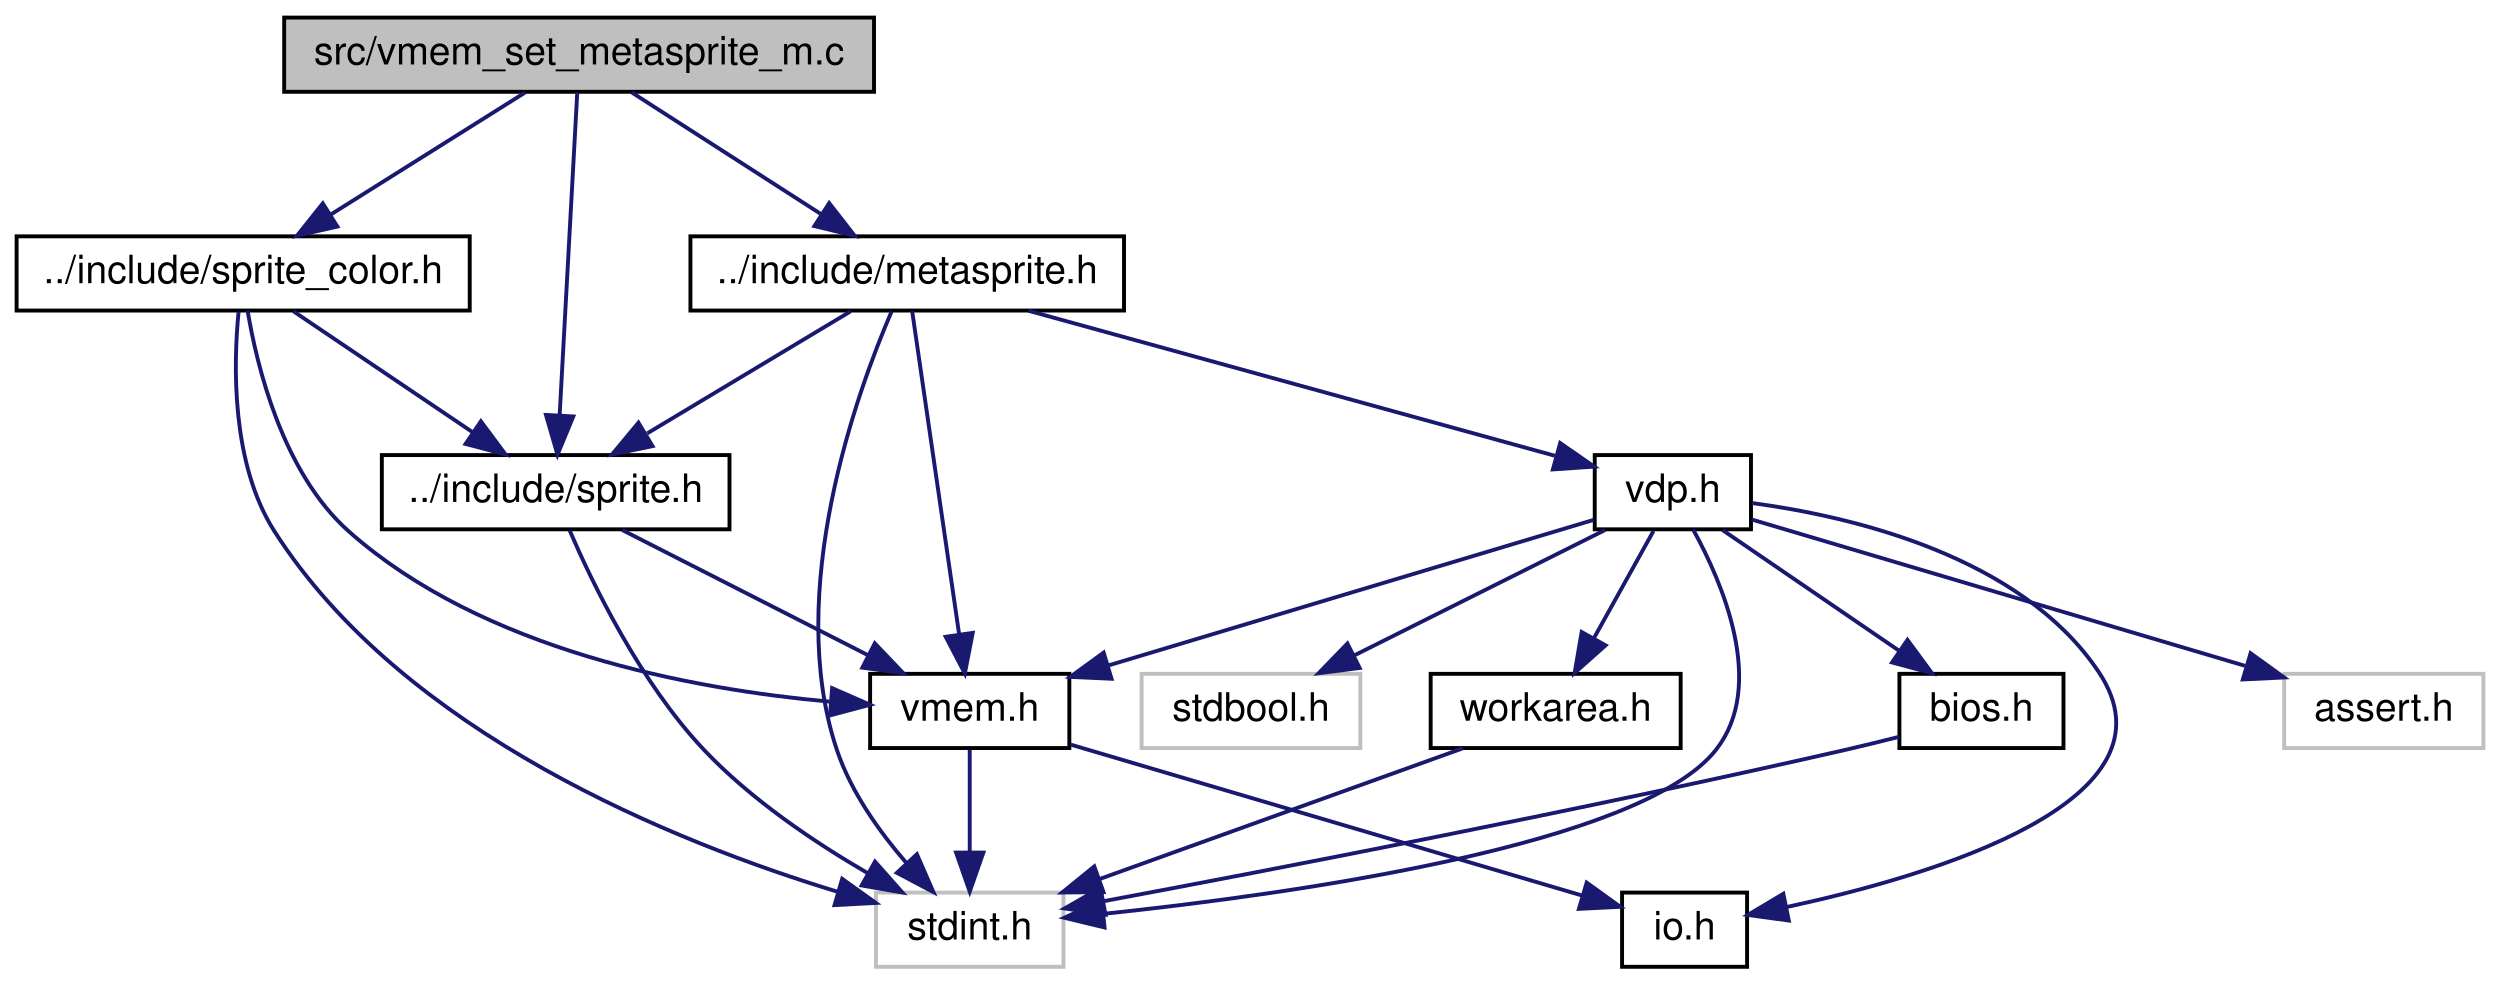
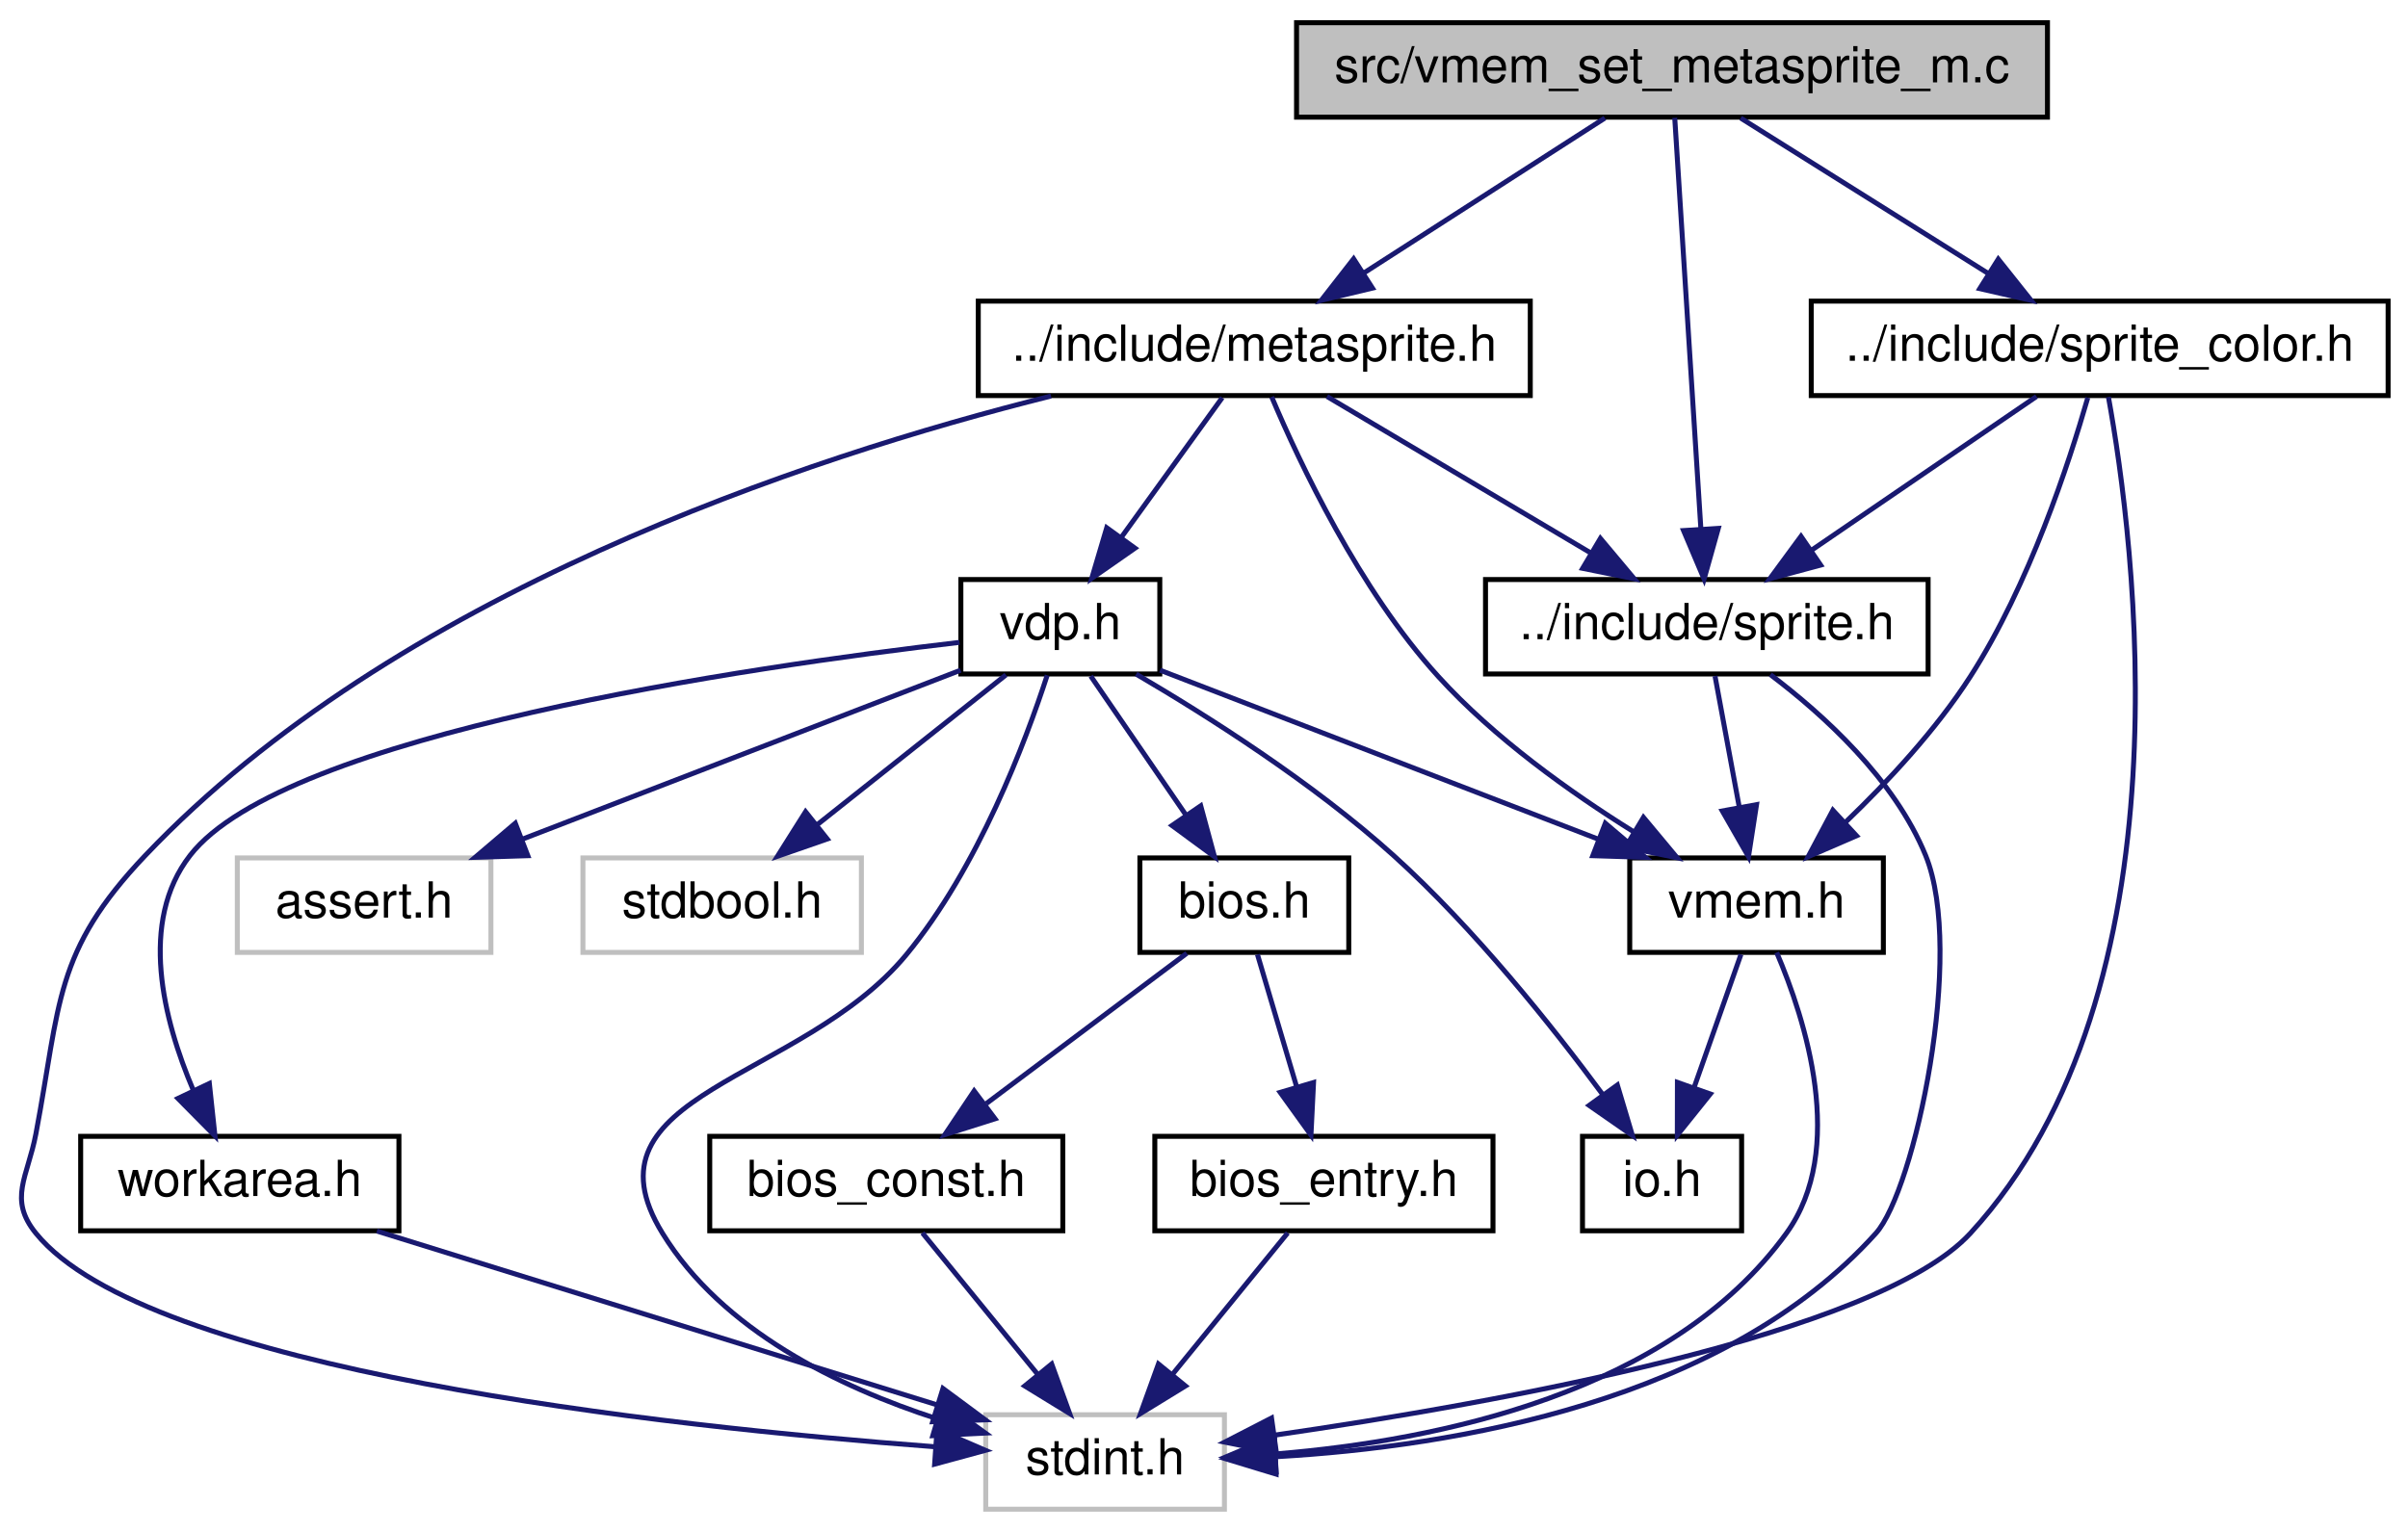
- <svg xmlns="http://www.w3.org/2000/svg" xmlns:xlink="http://www.w3.org/1999/xlink" width="640pt" height="252pt" viewBox="0.00 0.00 639.50 252.00">
-   <g id="graph0" class="graph" transform="scale(1 1) rotate(0) translate(4 248)">
+ <svg xmlns="http://www.w3.org/2000/svg" xmlns:xlink="http://www.w3.org/1999/xlink" width="484pt" height="308pt" viewBox="0.00 0.00 484.22 308.00">
+   <g id="graph0" class="graph" transform="scale(1 1) rotate(0) translate(4 304)">
    <g id="node1" class="node">
      <g id="a_node1">
        <a xlink:title="Copyright (c) 2021 Daishi Mori (mori0091)">
-           <polygon fill="#bfbfbf" stroke="black" points="68.5,-224.5 68.5,-243.5 219.5,-243.5 219.5,-224.5 68.5,-224.5" />
-           <text text-anchor="middle" x="144" y="-231.5" font-family="Helvetica,sans-Serif" font-size="10.00">src/vmem_set_metasprite_m.c</text>
+           <polygon fill="#bfbfbf" stroke="black" points="256.72,-280.5 256.72,-299.5 407.72,-299.5 407.72,-280.5 256.72,-280.5" />
+           <text text-anchor="middle" x="332.22" y="-287.5" font-family="Helvetica,sans-Serif" font-size="10.00">src/vmem_set_metasprite_m.c</text>
        </a>
      </g>
    </g>
    <g id="node2" class="node">
      <g id="a_node2">
        <a xlink:href="sprite_8h.html" target="_top" xlink:title="Copyright (c) 2021 Daishi Mori (mori0091)">
-           <polygon fill="none" stroke="black" points="93.5,-112.5 93.5,-131.5 182.5,-131.5 182.5,-112.5 93.5,-112.5" />
-           <text text-anchor="middle" x="138" y="-119.5" font-family="Helvetica,sans-Serif" font-size="10.00">../include/sprite.h</text>
+           <polygon fill="none" stroke="black" points="294.72,-168.5 294.72,-187.5 383.72,-187.5 383.72,-168.5 294.72,-168.5" />
+           <text text-anchor="middle" x="339.22" y="-175.5" font-family="Helvetica,sans-Serif" font-size="10.00">../include/sprite.h</text>
        </a>
      </g>
    </g>
    <g id="edge1" class="edge">
-       <path fill="none" stroke="midnightblue" d="M143.53,-224.37C142.56,-206.62 140.33,-165.67 139.01,-141.6" />
-       <polygon fill="midnightblue" stroke="midnightblue" points="142.51,-141.39 138.47,-131.59 135.52,-141.77 142.51,-141.39" />
+       <path fill="none" stroke="midnightblue" d="M332.77,-280.37C333.89,-262.62 336.5,-221.67 338.03,-197.6" />
+       <polygon fill="midnightblue" stroke="midnightblue" points="341.53,-197.79 338.67,-187.59 334.54,-197.35 341.53,-197.79" />
    </g>
    <g id="node6" class="node">
      <g id="a_node6">
        <a xlink:href="sprite__color_8h.html" target="_top" xlink:title="Copyright (c) 2021 Daishi Mori (mori0091)">
-           <polygon fill="none" stroke="black" points="0,-168.5 0,-187.5 116,-187.5 116,-168.5 0,-168.5" />
-           <text text-anchor="middle" x="58" y="-175.5" font-family="Helvetica,sans-Serif" font-size="10.00">../include/sprite_color.h</text>
+           <polygon fill="none" stroke="black" points="360.22,-224.5 360.22,-243.5 476.22,-243.5 476.22,-224.5 360.22,-224.5" />
+           <text text-anchor="middle" x="418.22" y="-231.5" font-family="Helvetica,sans-Serif" font-size="10.00">../include/sprite_color.h</text>
        </a>
      </g>
    </g>
    <g id="edge6" class="edge">
-       <path fill="none" stroke="midnightblue" d="M130.18,-224.32C116.77,-215.9 96.18,-202.97 80.41,-193.07" />
-       <polygon fill="midnightblue" stroke="midnightblue" points="82.11,-190.01 71.78,-187.65 78.39,-195.94 82.11,-190.01" />
+       <path fill="none" stroke="midnightblue" d="M346.03,-280.32C359.45,-271.9 380.04,-258.97 395.8,-249.07" />
+       <polygon fill="midnightblue" stroke="midnightblue" points="397.83,-251.94 404.43,-243.65 394.1,-246.01 397.83,-251.94" />
    </g>
    <g id="node7" class="node">
      <g id="a_node7">
        <a xlink:href="metasprite_8h.html" target="_top" xlink:title="Copyright (c) 2021 Daishi Mori (mori0091)">
-           <polygon fill="none" stroke="black" points="172.5,-168.5 172.5,-187.5 283.5,-187.5 283.5,-168.5 172.5,-168.5" />
-           <text text-anchor="middle" x="228" y="-175.5" font-family="Helvetica,sans-Serif" font-size="10.00">../include/metasprite.h</text>
+           <polygon fill="none" stroke="black" points="192.72,-224.5 192.72,-243.5 303.72,-243.5 303.72,-224.5 192.72,-224.5" />
+           <text text-anchor="middle" x="248.22" y="-231.5" font-family="Helvetica,sans-Serif" font-size="10.00">../include/metasprite.h</text>
        </a>
      </g>
    </g>
    <g id="edge10" class="edge">
-       <path fill="none" stroke="midnightblue" d="M157.5,-224.32C170.6,-215.9 190.71,-202.97 206.11,-193.07" />
-       <polygon fill="midnightblue" stroke="midnightblue" points="208.02,-196.01 214.54,-187.65 204.23,-190.12 208.02,-196.01" />
+       <path fill="none" stroke="midnightblue" d="M318.72,-280.32C305.62,-271.9 285.5,-258.97 270.11,-249.07" />
+       <polygon fill="midnightblue" stroke="midnightblue" points="271.98,-246.12 261.68,-243.65 268.2,-252.01 271.98,-246.12" />
    </g>
    <g id="node3" class="node">
      <g id="a_node3">
        <a xlink:title=" ">
-           <polygon fill="none" stroke="#bfbfbf" points="220,-0.5 220,-19.5 268,-19.5 268,-0.5 220,-0.5" />
-           <text text-anchor="middle" x="244" y="-7.5" font-family="Helvetica,sans-Serif" font-size="10.00">stdint.h</text>
+           <polygon fill="none" stroke="#bfbfbf" points="194.22,-0.5 194.22,-19.5 242.22,-19.5 242.22,-0.5 194.22,-0.5" />
+           <text text-anchor="middle" x="218.22" y="-7.5" font-family="Helvetica,sans-Serif" font-size="10.00">stdint.h</text>
        </a>
      </g>
    </g>
    <g id="edge2" class="edge">
-       <path fill="none" stroke="midnightblue" d="M141.59,-112.18C147.34,-98.84 159.65,-73.28 176,-56 188.01,-43.3 204.26,-32.38 217.86,-24.48" />
-       <polygon fill="midnightblue" stroke="midnightblue" points="219.75,-27.44 226.77,-19.51 216.33,-21.32 219.75,-27.44" />
+       <path fill="none" stroke="midnightblue" d="M352,-168.37C362.61,-160.36 376.95,-147.38 383.22,-132 391.19,-112.43 381.01,-64.67 373.22,-56 342.73,-22.11 288.41,-13.12 252.84,-11.07" />
+       <polygon fill="midnightblue" stroke="midnightblue" points="252.59,-7.56 242.46,-10.64 252.3,-14.55 252.59,-7.56" />
    </g>
    <g id="node4" class="node">
      <g id="a_node4">
        <a xlink:href="vmem_8h.html" target="_top" xlink:title="Data types and functions for VRAM access.">
-           <polygon fill="none" stroke="black" points="218.5,-56.5 218.5,-75.5 269.5,-75.5 269.5,-56.5 218.5,-56.5" />
-           <text text-anchor="middle" x="244" y="-63.5" font-family="Helvetica,sans-Serif" font-size="10.00">vmem.h</text>
+           <polygon fill="none" stroke="black" points="323.72,-112.5 323.72,-131.5 374.72,-131.5 374.72,-112.5 323.72,-112.5" />
+           <text text-anchor="middle" x="349.22" y="-119.5" font-family="Helvetica,sans-Serif" font-size="10.00">vmem.h</text>
        </a>
      </g>
    </g>
    <g id="edge3" class="edge">
-       <path fill="none" stroke="midnightblue" d="M155.03,-112.32C172.03,-103.66 198.38,-90.24 217.99,-80.25" />
-       <polygon fill="midnightblue" stroke="midnightblue" points="219.69,-83.31 227.01,-75.65 216.51,-77.08 219.69,-83.31" />
+       <path fill="none" stroke="midnightblue" d="M340.87,-168.08C342.19,-160.93 344.1,-150.64 345.75,-141.69" />
+       <polygon fill="midnightblue" stroke="midnightblue" points="349.22,-142.22 347.6,-131.75 342.33,-140.95 349.22,-142.22" />
    </g>
    <g id="edge4" class="edge">
-       <path fill="none" stroke="midnightblue" d="M244,-56.08C244,-49.01 244,-38.86 244,-29.99" />
-       <polygon fill="midnightblue" stroke="midnightblue" points="247.5,-29.75 244,-19.75 240.5,-29.75 247.5,-29.75" />
+       <path fill="none" stroke="midnightblue" d="M353.27,-112.48C359,-99.08 367.45,-72.89 355.22,-56 332,-23.94 285.19,-14.31 252.8,-11.64" />
+       <polygon fill="midnightblue" stroke="midnightblue" points="252.62,-8.12 242.42,-10.98 252.18,-15.11 252.62,-8.12" />
    </g>
    <g id="node5" class="node">
      <g id="a_node5">
        <a xlink:href="io_8h.html" target="_top" xlink:title="Copyright (c) 2021 Daishi Mori (mori0091)">
-           <polygon fill="none" stroke="black" points="411,-0.5 411,-19.5 443,-19.5 443,-0.5 411,-0.5" />
-           <text text-anchor="middle" x="427" y="-7.5" font-family="Helvetica,sans-Serif" font-size="10.00">io.h</text>
+           <polygon fill="none" stroke="black" points="314.22,-56.5 314.22,-75.5 346.22,-75.5 346.22,-56.5 314.22,-56.5" />
+           <text text-anchor="middle" x="330.22" y="-63.5" font-family="Helvetica,sans-Serif" font-size="10.00">io.h</text>
        </a>
      </g>
    </g>
    <g id="edge5" class="edge">
-       <path fill="none" stroke="midnightblue" d="M269.83,-57.38C304.47,-47.16 365.66,-29.1 400.6,-18.79" />
-       <polygon fill="midnightblue" stroke="midnightblue" points="401.94,-22.05 410.54,-15.86 399.95,-15.33 401.94,-22.05" />
+       <path fill="none" stroke="midnightblue" d="M346.08,-112.08C343.53,-104.85 339.86,-94.41 336.69,-85.4" />
+       <polygon fill="midnightblue" stroke="midnightblue" points="339.92,-84.02 333.29,-75.75 333.31,-86.35 339.92,-84.02" />
    </g>
    <g id="edge8" class="edge">
-       <path fill="none" stroke="midnightblue" d="M70.85,-168.32C83.22,-159.98 102.13,-147.21 116.74,-137.35" />
-       <polygon fill="midnightblue" stroke="midnightblue" points="118.85,-140.15 125.18,-131.65 114.93,-134.35 118.85,-140.15" />
+       <path fill="none" stroke="midnightblue" d="M405.52,-224.32C393.31,-215.98 374.64,-203.21 360.21,-193.35" />
+       <polygon fill="midnightblue" stroke="midnightblue" points="362.11,-190.41 351.88,-187.65 358.16,-196.19 362.11,-190.41" />
    </g>
    <g id="edge7" class="edge">
-       <path fill="none" stroke="midnightblue" d="M56.83,-168.22C55.52,-154.94 54.86,-129.44 66,-112 99.04,-60.27 168.55,-32.36 210.26,-19.68" />
-       <polygon fill="midnightblue" stroke="midnightblue" points="211.35,-23.01 219.97,-16.85 209.39,-16.29 211.35,-23.01" />
+       <path fill="none" stroke="midnightblue" d="M419.98,-224.22C425.14,-195.75 437.17,-104.95 392.22,-56 373.52,-35.64 297.34,-21.9 252.21,-15.38" />
+       <polygon fill="midnightblue" stroke="midnightblue" points="252.66,-11.91 242.27,-13.99 251.69,-18.84 252.66,-11.91" />
    </g>
    <g id="edge9" class="edge">
-       <path fill="none" stroke="midnightblue" d="M59.14,-168.46C61.46,-154.57 68.01,-127.1 85,-112 119.3,-81.52 172.81,-71.56 208.14,-68.38" />
-       <polygon fill="midnightblue" stroke="midnightblue" points="208.77,-71.84 218.47,-67.59 208.24,-64.86 208.77,-71.84" />
-     </g>
-     <g id="edge23" class="edge">
-       <path fill="none" stroke="midnightblue" d="M213.54,-168.32C199.5,-159.9 177.95,-146.97 161.46,-137.07" />
-       <polygon fill="midnightblue" stroke="midnightblue" points="162.8,-133.8 152.42,-131.65 159.2,-139.8 162.8,-133.8" />
+       <path fill="none" stroke="midnightblue" d="M415.83,-224.08C412.1,-211.06 404.05,-186.4 392.22,-168 385.31,-157.26 375.61,-146.84 367.17,-138.74" />
+       <polygon fill="midnightblue" stroke="midnightblue" points="369.32,-135.96 359.6,-131.75 364.57,-141.1 369.32,-135.96" />
+     </g>
+     <g id="edge26" class="edge">
+       <path fill="none" stroke="midnightblue" d="M262.84,-224.32C277.16,-215.82 299.23,-202.73 315.96,-192.8" />
+       <polygon fill="midnightblue" stroke="midnightblue" points="317.82,-195.77 324.63,-187.65 314.25,-189.75 317.82,-195.77" />
    </g>
    <g id="edge11" class="edge">
-       <path fill="none" stroke="midnightblue" d="M223.99,-168.25C215.27,-147.98 196.43,-96.47 210,-56 213.6,-45.25 220.9,-35.02 227.82,-27.04" />
-       <polygon fill="midnightblue" stroke="midnightblue" points="230.48,-29.32 234.71,-19.61 225.35,-24.56 230.48,-29.32" />
-     </g>
-     <g id="edge22" class="edge">
-       <path fill="none" stroke="midnightblue" d="M229.26,-168.37C231.84,-150.62 237.79,-109.67 241.29,-85.6" />
-       <polygon fill="midnightblue" stroke="midnightblue" points="244.77,-85.99 242.75,-75.59 237.85,-84.98 244.77,-85.99" />
+       <path fill="none" stroke="midnightblue" d="M207.35,-224.41C157.96,-212.05 75.28,-184.68 25.22,-132 6.8,-112.62 8.19,-102.27 3.22,-76 1.56,-67.27 -2.39,-62.9 3.22,-56 25.59,-28.46 129.05,-17.18 183.88,-13.07" />
+       <polygon fill="midnightblue" stroke="midnightblue" points="184.43,-16.54 194.16,-12.34 183.94,-9.56 184.43,-16.54" />
+     </g>
+     <g id="edge25" class="edge">
+       <path fill="none" stroke="midnightblue" d="M251.72,-224.23C257.33,-210.96 269.32,-185.49 285.22,-168 296.46,-155.63 311.7,-144.75 324.48,-136.78" />
+       <polygon fill="midnightblue" stroke="midnightblue" points="326.48,-139.66 333.26,-131.52 322.88,-133.66 326.48,-139.66" />
    </g>
    <g id="node8" class="node">
      <g id="a_node8">
        <a xlink:href="vdp_8h.html" target="_top" xlink:title="Data types and functions for VDP (Video Display Proccessor) access.">
-           <polygon fill="none" stroke="black" points="404,-112.5 404,-131.5 444,-131.5 444,-112.5 404,-112.5" />
-           <text text-anchor="middle" x="424" y="-119.5" font-family="Helvetica,sans-Serif" font-size="10.00">vdp.h</text>
+           <polygon fill="none" stroke="black" points="189.22,-168.5 189.22,-187.5 229.22,-187.5 229.22,-168.5 189.22,-168.5" />
+           <text text-anchor="middle" x="209.22" y="-175.5" font-family="Helvetica,sans-Serif" font-size="10.00">vdp.h</text>
        </a>
      </g>
    </g>
    <g id="edge12" class="edge">
-       <path fill="none" stroke="midnightblue" d="M259.06,-168.44C296,-158.27 357.24,-141.39 393.8,-131.32" />
-       <polygon fill="midnightblue" stroke="midnightblue" points="395.15,-134.58 403.86,-128.55 393.29,-127.83 395.15,-134.58" />
+       <path fill="none" stroke="midnightblue" d="M241.78,-224.08C236.27,-216.46 228.18,-205.26 221.45,-195.94" />
+       <polygon fill="midnightblue" stroke="midnightblue" points="224.23,-193.81 215.54,-187.75 218.55,-197.91 224.23,-193.81" />
    </g>
    <g id="edge15" class="edge">
-       <path fill="none" stroke="midnightblue" d="M429.22,-112.39C436.67,-98.87 448.07,-72.51 435,-56 415.8,-31.75 327.74,-19.26 278.17,-14.05" />
-       <polygon fill="midnightblue" stroke="midnightblue" points="278.51,-10.57 268.21,-13.05 277.81,-17.53 278.51,-10.57" />
+       <path fill="none" stroke="midnightblue" d="M206.58,-168.24C202.27,-154.99 192.72,-129.53 178.22,-112 157.14,-86.52 111.89,-84.17 129.22,-56 141.24,-36.44 164.69,-25.07 184.5,-18.66" />
+       <polygon fill="midnightblue" stroke="midnightblue" points="185.55,-21.99 194.15,-15.81 183.57,-15.28 185.55,-21.99" />
    </g>
    <g id="edge17" class="edge">
-       <path fill="none" stroke="midnightblue" d="M403.7,-114.91C373.61,-105.88 316.75,-88.83 279.63,-77.69" />
-       <polygon fill="midnightblue" stroke="midnightblue" points="280.3,-74.24 269.72,-74.72 278.29,-80.94 280.3,-74.24" />
+       <path fill="none" stroke="midnightblue" d="M229.27,-169.26C252.3,-160.38 290.38,-145.69 317.45,-135.25" />
+       <polygon fill="midnightblue" stroke="midnightblue" points="318.81,-138.48 326.88,-131.62 316.29,-131.95 318.81,-138.48" />
    </g>
    <g id="edge16" class="edge">
-       <path fill="none" stroke="midnightblue" d="M444.29,-119.22C469.96,-115.76 513.19,-105.61 533,-76 555,-43.12 491.17,-24 453.13,-15.8" />
-       <polygon fill="midnightblue" stroke="midnightblue" points="453.68,-12.34 443.18,-13.77 452.28,-19.19 453.68,-12.34" />
+       <path fill="none" stroke="midnightblue" d="M224.47,-168.47C238.66,-160.16 259.99,-146.65 276.22,-132 292.47,-117.32 308.13,-97.66 318.36,-83.81" />
+       <polygon fill="midnightblue" stroke="midnightblue" points="321.23,-85.82 324.26,-75.67 315.56,-81.72 321.23,-85.82" />
    </g>
    <g id="node9" class="node">
      <g id="a_node9">
        <a xlink:title=" ">
-           <polygon fill="none" stroke="#bfbfbf" points="580.5,-56.5 580.5,-75.5 631.5,-75.5 631.5,-56.5 580.5,-56.5" />
-           <text text-anchor="middle" x="606" y="-63.5" font-family="Helvetica,sans-Serif" font-size="10.00">assert.h</text>
+           <polygon fill="none" stroke="#bfbfbf" points="43.72,-112.5 43.72,-131.5 94.72,-131.5 94.72,-112.5 43.72,-112.5" />
+           <text text-anchor="middle" x="69.22" y="-119.5" font-family="Helvetica,sans-Serif" font-size="10.00">assert.h</text>
        </a>
      </g>
    </g>
    <g id="edge13" class="edge">
-       <path fill="none" stroke="midnightblue" d="M444.17,-115.01C474.63,-105.98 532.78,-88.72 570.45,-77.55" />
-       <polygon fill="midnightblue" stroke="midnightblue" points="571.9,-80.77 580.49,-74.57 569.91,-74.06 571.9,-80.77" />
+       <path fill="none" stroke="midnightblue" d="M189.16,-169.26C166.13,-160.38 128.05,-145.69 100.98,-135.25" />
+       <polygon fill="midnightblue" stroke="midnightblue" points="102.14,-131.95 91.55,-131.62 99.62,-138.48 102.14,-131.95" />
    </g>
    <g id="node10" class="node">
      <g id="a_node10">
        <a xlink:title=" ">
-           <polygon fill="none" stroke="#bfbfbf" points="288,-56.5 288,-75.5 344,-75.5 344,-56.5 288,-56.5" />
-           <text text-anchor="middle" x="316" y="-63.5" font-family="Helvetica,sans-Serif" font-size="10.00">stdbool.h</text>
+           <polygon fill="none" stroke="#bfbfbf" points="113.22,-112.5 113.22,-131.5 169.22,-131.5 169.22,-112.5 113.22,-112.5" />
+           <text text-anchor="middle" x="141.22" y="-119.5" font-family="Helvetica,sans-Serif" font-size="10.00">stdbool.h</text>
        </a>
      </g>
    </g>
    <g id="edge14" class="edge">
-       <path fill="none" stroke="midnightblue" d="M406.65,-112.32C389.33,-103.66 362.48,-90.24 342.5,-80.25" />
-       <polygon fill="midnightblue" stroke="midnightblue" points="343.82,-77 333.31,-75.65 340.69,-83.26 343.82,-77" />
+       <path fill="none" stroke="midnightblue" d="M198.29,-168.32C188.04,-160.18 172.5,-147.84 160.21,-138.09" />
+       <polygon fill="midnightblue" stroke="midnightblue" points="162.35,-135.31 152.34,-131.83 157.99,-140.79 162.35,-135.31" />
    </g>
    <g id="node11" class="node">
      <g id="a_node11">
        <a xlink:href="bios_8h.html" target="_top" xlink:title="Copyright (c) 2021 Daishi Mori (mori0091)">
-           <polygon fill="none" stroke="black" points="482,-56.5 482,-75.5 524,-75.5 524,-56.5 482,-56.5" />
-           <text text-anchor="middle" x="503" y="-63.5" font-family="Helvetica,sans-Serif" font-size="10.00">bios.h</text>
+           <polygon fill="none" stroke="black" points="225.22,-112.5 225.22,-131.5 267.22,-131.5 267.22,-112.5 225.22,-112.5" />
+           <text text-anchor="middle" x="246.22" y="-119.5" font-family="Helvetica,sans-Serif" font-size="10.00">bios.h</text>
        </a>
      </g>
    </g>
    <g id="edge18" class="edge">
-       <path fill="none" stroke="midnightblue" d="M436.69,-112.32C448.9,-103.98 467.58,-91.21 482,-81.35" />
-       <polygon fill="midnightblue" stroke="midnightblue" points="484.06,-84.19 490.34,-75.65 480.11,-78.41 484.06,-84.19" />
+       <path fill="none" stroke="midnightblue" d="M215.33,-168.08C220.5,-160.53 228.06,-149.49 234.41,-140.23" />
+       <polygon fill="midnightblue" stroke="midnightblue" points="237.45,-141.98 240.22,-131.75 231.68,-138.02 237.45,-141.98" />
+     </g>
+     <g id="node14" class="node">
+       <g id="a_node14">
+         <a xlink:href="workarea_8h.html" target="_top" xlink:title="Copyright (c) 2021 Daishi Mori (mori0091)">
+           <polygon fill="none" stroke="black" points="12.22,-56.5 12.22,-75.5 76.22,-75.5 76.22,-56.5 12.22,-56.5" />
+           <text text-anchor="middle" x="44.22" y="-63.5" font-family="Helvetica,sans-Serif" font-size="10.00">workarea.h</text>
+         </a>
+       </g>
+     </g>
+     <g id="edge23" class="edge">
+       <path fill="none" stroke="midnightblue" d="M188.95,-174.86C147.05,-169.97 53.2,-156.48 34.22,-132 23.86,-118.64 28.83,-98.99 34.86,-84.8" />
+       <polygon fill="midnightblue" stroke="midnightblue" points="38.1,-86.13 39.23,-75.59 31.78,-83.12 38.1,-86.13" />
    </g>
    <g id="node12" class="node">
      <g id="a_node12">
-         <a xlink:href="workarea_8h.html" target="_top" xlink:title="Copyright (c) 2021 Daishi Mori (mori0091)">
-           <polygon fill="none" stroke="black" points="362,-56.5 362,-75.5 426,-75.5 426,-56.5 362,-56.5" />
-           <text text-anchor="middle" x="394" y="-63.5" font-family="Helvetica,sans-Serif" font-size="10.00">workarea.h</text>
-         </a>
-       </g>
+         <a xlink:href="bios__const_8h.html" target="_top" xlink:title="Constant variables in the MSX BIOS ROM.">
+           <polygon fill="none" stroke="black" points="138.72,-56.5 138.72,-75.5 209.72,-75.5 209.72,-56.5 138.72,-56.5" />
+           <text text-anchor="middle" x="174.22" y="-63.5" font-family="Helvetica,sans-Serif" font-size="10.00">bios_const.h</text>
+         </a>
+       </g>
+     </g>
+     <g id="edge19" class="edge">
+       <path fill="none" stroke="midnightblue" d="M234.65,-112.32C223.8,-104.18 207.34,-91.84 194.33,-82.09" />
+       <polygon fill="midnightblue" stroke="midnightblue" points="196.09,-79.03 185.99,-75.83 191.89,-84.63 196.09,-79.03" />
+     </g>
+     <g id="node13" class="node">
+       <g id="a_node13">
+         <a xlink:href="bios__entry_8h.html" target="_top" xlink:title="Assembler entry points for MSX BIOS functions.">
+           <polygon fill="none" stroke="black" points="228.22,-56.5 228.22,-75.5 296.22,-75.5 296.22,-56.5 228.22,-56.5" />
+           <text text-anchor="middle" x="262.22" y="-63.5" font-family="Helvetica,sans-Serif" font-size="10.00">bios_entry.h</text>
+         </a>
+       </g>
+     </g>
+     <g id="edge21" class="edge">
+       <path fill="none" stroke="midnightblue" d="M248.86,-112.08C251,-104.85 254.09,-94.41 256.76,-85.4" />
+       <polygon fill="midnightblue" stroke="midnightblue" points="260.14,-86.33 259.62,-75.75 253.43,-84.34 260.14,-86.33" />
    </g>
    <g id="edge20" class="edge">
-       <path fill="none" stroke="midnightblue" d="M419.05,-112.08C414.9,-104.61 408.85,-93.72 403.73,-84.52" />
-       <polygon fill="midnightblue" stroke="midnightblue" points="406.78,-82.79 398.86,-75.75 400.66,-86.19 406.78,-82.79" />
-     </g>
-     <g id="edge19" class="edge">
-       <path fill="none" stroke="midnightblue" d="M481.95,-59.39C477.36,-58.22 472.53,-57.04 468,-56 401.06,-40.68 322.22,-25.5 278.18,-17.28" />
-       <polygon fill="midnightblue" stroke="midnightblue" points="278.76,-13.83 268.29,-15.44 277.48,-20.71 278.76,-13.83" />
-     </g>
-     <g id="edge21" class="edge">
-       <path fill="none" stroke="midnightblue" d="M370.23,-56.44C345.11,-47.4 305.29,-33.06 277.1,-22.92" />
-       <polygon fill="midnightblue" stroke="midnightblue" points="278.25,-19.61 267.66,-19.52 275.88,-26.2 278.25,-19.61" />
+       <path fill="none" stroke="midnightblue" d="M181.48,-56.08C187.76,-48.38 197,-37.03 204.65,-27.65" />
+       <polygon fill="midnightblue" stroke="midnightblue" points="207.48,-29.71 211.09,-19.75 202.06,-25.29 207.48,-29.71" />
+     </g>
+     <g id="edge22" class="edge">
+       <path fill="none" stroke="midnightblue" d="M254.95,-56.08C248.67,-48.38 239.43,-37.03 231.79,-27.65" />
+       <polygon fill="midnightblue" stroke="midnightblue" points="234.38,-25.29 225.35,-19.75 228.95,-29.71 234.38,-25.29" />
+     </g>
+     <g id="edge24" class="edge">
+       <path fill="none" stroke="midnightblue" d="M71.79,-56.44C102.36,-46.96 151.67,-31.65 184.51,-21.46" />
+       <polygon fill="midnightblue" stroke="midnightblue" points="185.62,-24.78 194.14,-18.47 183.55,-18.09 185.62,-24.78" />
    </g>
  </g>
</svg>
